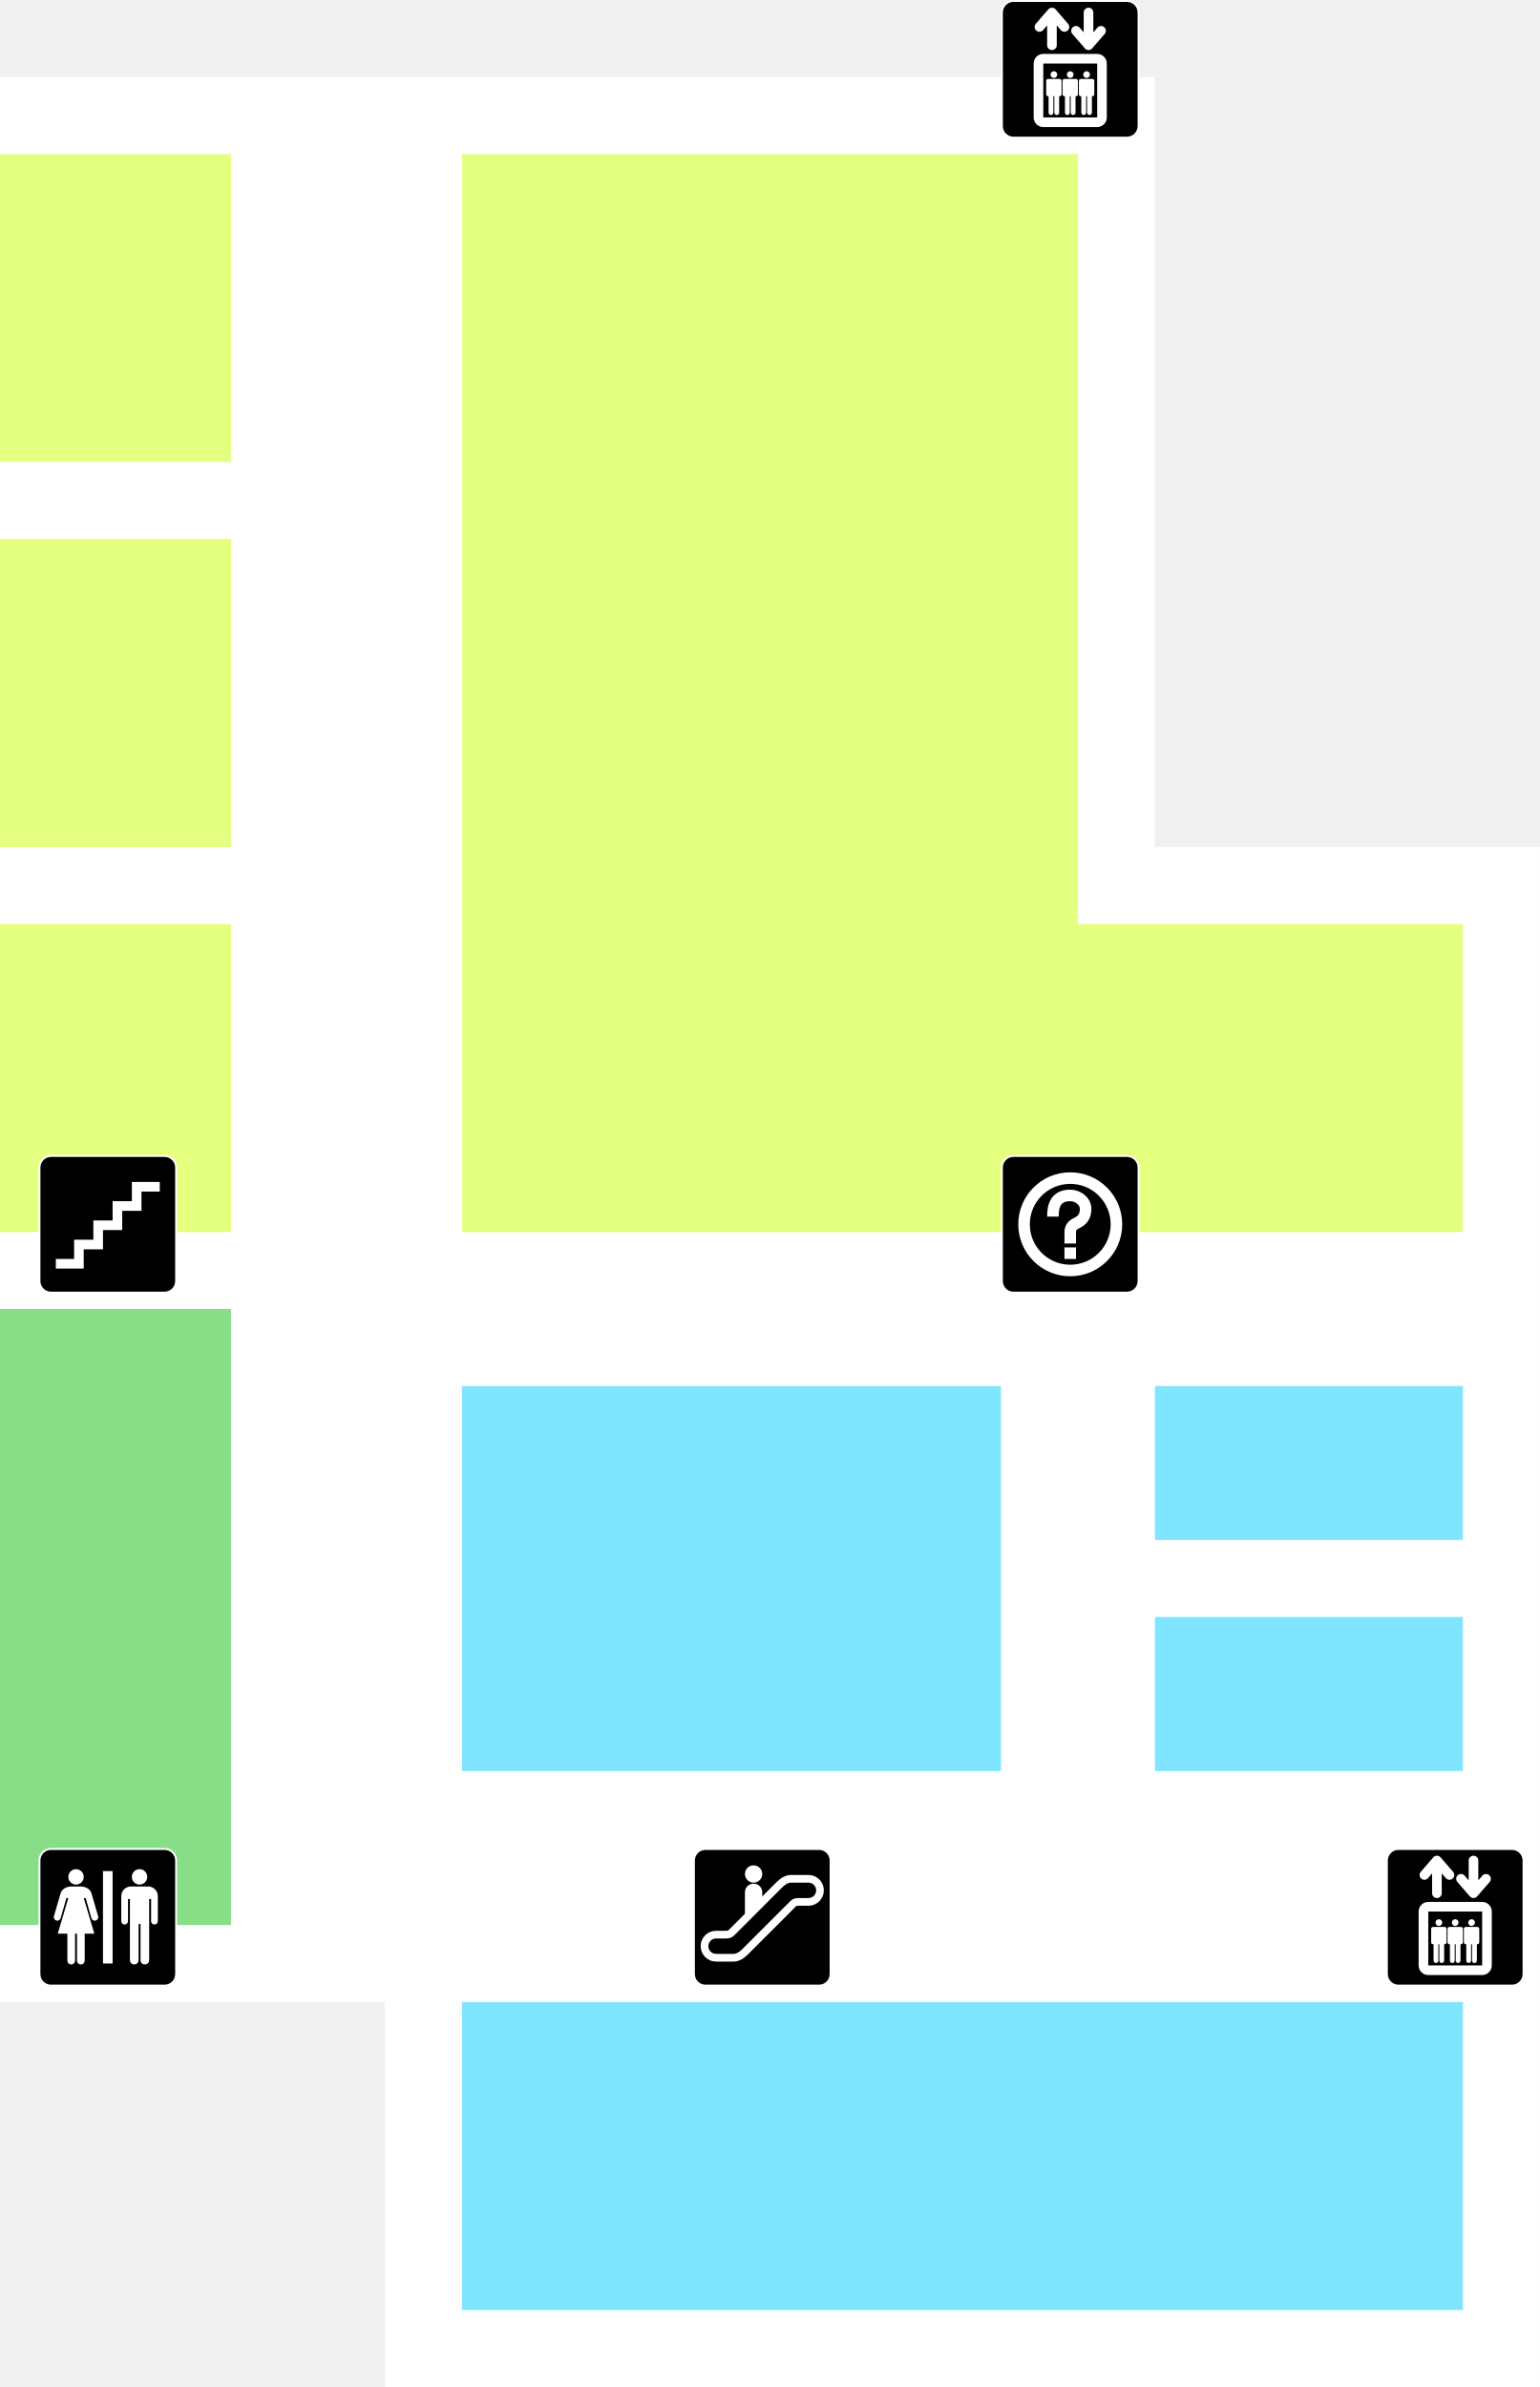
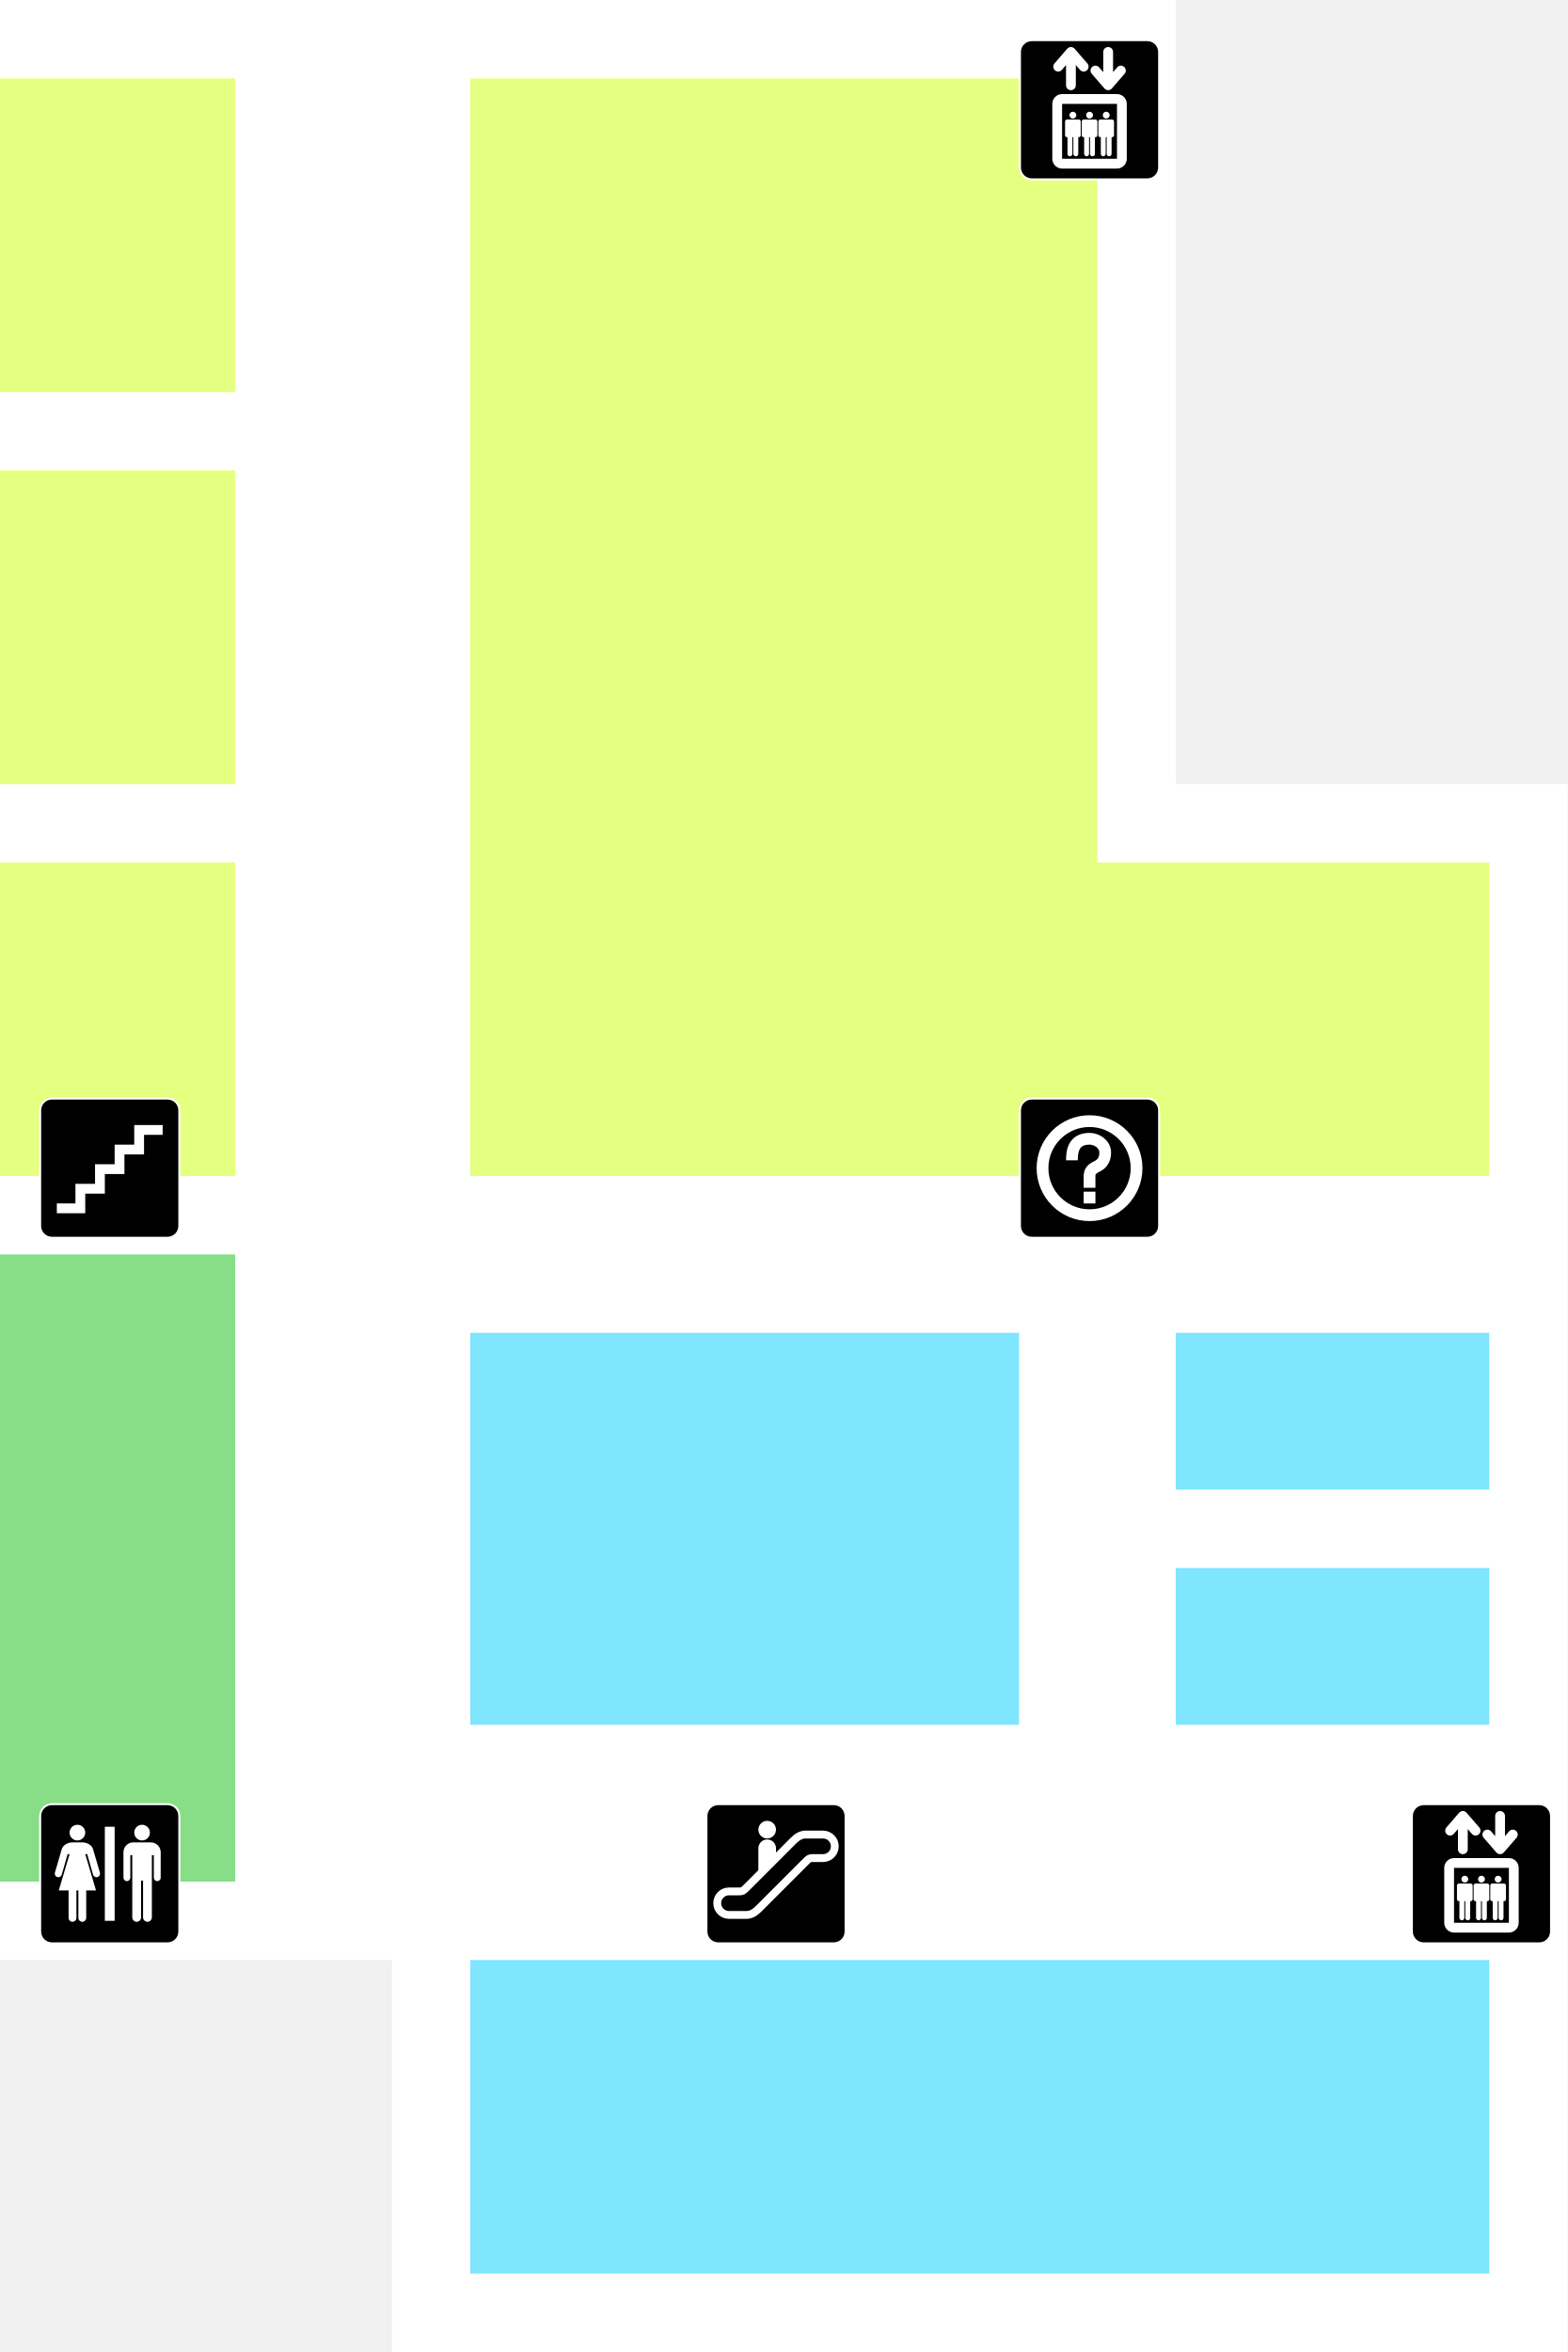
- <svg xmlns="http://www.w3.org/2000/svg" xmlns:xlink="http://www.w3.org/1999/xlink" width="200mm" height="310mm" viewBox="0 0 200 310" version="1.1" id="svg1">
+ <svg xmlns="http://www.w3.org/2000/svg" xmlns:xlink="http://www.w3.org/1999/xlink" width="200mm" height="300mm" viewBox="0 0 200 300" version="1.1" id="svg1">
  <defs id="defs1">
    <symbol id="AigaSymbols.svg:Escalator_Inv">
      <rect x="0.5" y="0.5" width="71" height="71" ry="6" style="stroke:#ffffff" id="rect47" />
      <path d="m 55,28 c -1,0 -2,0 -3,1 L 27,54 c -2,2 -4,3 -6,3 h -9 a 6,6 0 1 1 0,-12 h 5 c 1,0 2,0 3,-1 L 45,19 c 2,-2 4,-3 6,-3 h 9 a 6,6 0 1 1 0,12 z" style="fill:none;stroke:#ffffff;stroke-width:4" id="path48" />
      <path d="m 27,35 9,-9 v -3 a 4.5,4.5 0 0 0 -9,0 z" style="fill:#ffffff;stroke:none" id="path49" />
      <circle cx="31.5" cy="13.5" r="4.5" style="fill:#ffffff;stroke:none" id="circle49" />
    </symbol>
    <symbol id="AigaSymbols.svg:Stairs_Inv">
      <rect x="0.5" y="0.5" width="71" height="71" ry="6" style="stroke:#ffffff" id="rect62" />
      <path d="m 9,56.5 h 12 v -10 h 10 v -10 h 10 v -10 h 10 v -10 h 12" style="fill:none;stroke:#ffffff;stroke-width:5" id="path63" />
    </symbol>
    <symbol id="AigaSymbols.svg:Elevator_Inv">
      <rect x="0.5" y="0.5" width="71" height="71" ry="6" style="stroke:#ffffff" id="rect75" />
      <g style="fill:none;stroke:#ffffff;stroke-width:5;stroke-linecap:round;stroke-linejoin:round" id="g76">
        <path d="M 26.5,23.5 V 6.5 M 20,14 26.5,6.5 33,14" id="path75" />
        <path d="m 45.5,6.5 v 17 M 39,16 45.5,23.5 52,16" id="path76" />
      </g>
      <rect x="17" y="28" width="38" height="38" ry="5" style="fill:#ffffff;stroke:none" id="rect76" />
      <rect x="22" y="33" width="28" height="28" style="stroke:none" id="rect77" />
      <g id="person2" style="fill:#ffffff;stroke:none">
        <circle cx="27.5" cy="38.75" r="1.75" id="circle77" />
        <path d="m 24.5,41 a 1,1 0 0 0 -1,1 v 7 a 1,1 0 0 0 1,1 h 0.25 v 8.5 a 1.25,1.25 0 1 0 2.5,0 V 50 h 0.5 v 8.5 a 1.25,1.25 0 1 0 2.5,0 V 50 h 0.25 a 1,1 0 0 0 1,-1 v -7 a 1,1 0 0 0 -1,-1 z" id="path77" />
      </g>
      <use x="8.5" xlink:href="#person2" id="use77" />
      <use x="17" xlink:href="#person2" id="use78" />
    </symbol>
    <symbol id="AigaSymbols.svg:Toilets_Inv">
      <rect x="0.5" y="0.5" width="71" height="71" ry="6" style="stroke:#ffffff" id="rect83" />
      <g style="fill:#ffffff;stroke:none" id="g85">
        <rect x="33.5" y="12" width="5" height="48" id="rect84" />
        <circle cx="19.5" cy="15" r="4" id="circle84" />
        <path d="m 19,44.5 v 14 a 2,2 0 0 1 -4,0 v -14 H 10 L 15.5,26 h -1 l -3,10.5 A 1.821,1.821 0 0 1 8,35.5 l 3.5,-12 A 5.7,4.6 0 0 1 17,20 h 5 a 5.7,4.6 0 0 1 5.5,3.5 l 3.5,12 a 1.821,1.821 0 0 1 -3.5,1 L 24.5,26 h -1 L 29,44.5 h -5 v 14 a 2,2 0 0 1 -4,0 v -14 z" id="path84" />
        <circle cx="52.5" cy="15" r="4" id="circle85" />
        <path d="m 43,25 v 13 a 1.75,1.75 0 0 0 3.5,0 V 26.5 h 1 v 31.75 a 2.25,2.25 0 0 0 4.5,0 V 39.5 h 1 v 18.75 a 2.25,2.25 0 0 0 4.5,0 V 26.5 h 1 V 38 A 1.75,1.75 0 0 0 62,38 V 25 a 5,5 0 0 0 -5,-5 h -9 a 5,5 0 0 0 -5,5 z" id="path85" />
      </g>
    </symbol>
    <symbol id="AigaSymbols.svg:Information_Inv">
      <rect x="0.5" y="0.5" width="71" height="71" ry="6" style="stroke:#ffffff" id="rect127" />
      <circle cx="36" cy="36" r="24" style="fill:none;stroke:#ffffff;stroke-width:6" id="circle127" />
      <path d="m 27,32 c 0,-5 1,-11 9,-11 4,0 8,3 8,7 0,4 -2,6 -4,7 -2,1 -4,2 -4,5 0,3 0,6 0,6" style="fill:none;stroke:#ffffff;stroke-width:6" id="path127" />
      <rect x="33" y="48" width="6" height="6" style="fill:#ffffff;stroke:none" id="rect128" />
    </symbol>
  </defs>
-   <g id="layer1" transform="translate(-50,-40)">
+   <g id="layer1" transform="translate(-50,-50)">
    <path style="fill:#ffffff;stroke-width:0.1" d="m 50,50 h 150 v 100 h 50 V 350 H 100 V 300 H 50 Z" id="path1" />
    <g id="g2">
      <path style="fill:#e5ff80;stroke-width:0.1" d="m 50,60 h 30 v 40 H 50 Z" id="path2" />
      <path style="fill:#e5ff80;stroke-width:0.1" d="m 50,110 h 30 v 40 H 50 Z" id="path3" />
      <path style="fill:#e5ff80;stroke-width:0.1" d="m 50,160 h 30 v 40 H 50 Z" id="path4" />
      <path style="fill:#e5ff80;stroke-width:0.1" d="m 110,60 h 80 v 100 h 50 v 40 H 110 Z" id="path5" />
      <path style="fill:#87de87;stroke-width:0.1" d="m 50,210 h 30 v 80 H 50 Z" id="path6" />
      <path style="fill:#80e5ff;stroke-width:0.1" d="m 110,300 v 40 h 130 v -40 z" id="path7" />
      <path style="fill:#80e5ff;stroke-width:0.1" d="m 200,250 h 40 v 20 h -40 z" id="path8" />
      <path style="fill:#80e5ff;stroke-width:0.1" d="m 180,220 v 50 h -70 v -50 z" id="path9" />
      <path style="fill:#80e5ff;stroke-width:0.1" d="m 200,220 h 40 v 20 h -40 z" id="path10" />
    </g>
    <g id="g1">
      <use xlink:href="#AigaSymbols.svg:Escalator_Inv" style="fill:#000000;stroke:#000000" id="use1" transform="matrix(0.25,0,0,0.25,140,280)" />
      <use xlink:href="#AigaSymbols.svg:Stairs_Inv" style="fill:#000000;stroke:#000000" id="use1-6" transform="matrix(0.25,0,0,0.25,55,190)" />
      <use xlink:href="#AigaSymbols.svg:Elevator_Inv" style="fill:#000000;stroke:#000000" id="use1-2" transform="matrix(0.25,0,0,0.25,230,280)" />
      <use xlink:href="#AigaSymbols.svg:Toilets_Inv" style="fill:#000000;stroke:#000000" id="use1-5" transform="matrix(0.25,0,0,0.25,55,280)" />
-       <use xlink:href="#AigaSymbols.svg:Elevator_Inv" style="fill:#000000;stroke:#000000" id="use2" transform="matrix(0.25,0,0,0.25,180,40)" />
+       <use xlink:href="#AigaSymbols.svg:Elevator_Inv" style="fill:#000000;stroke:#000000" id="use2" transform="matrix(0.25,0,0,0.25,180,55)" />
      <use xlink:href="#AigaSymbols.svg:Information_Inv" style="fill:#000000;stroke:#000000" id="use1-29" transform="matrix(0.25,0,0,0.25,180,190)" />
    </g>
  </g>
</svg>
